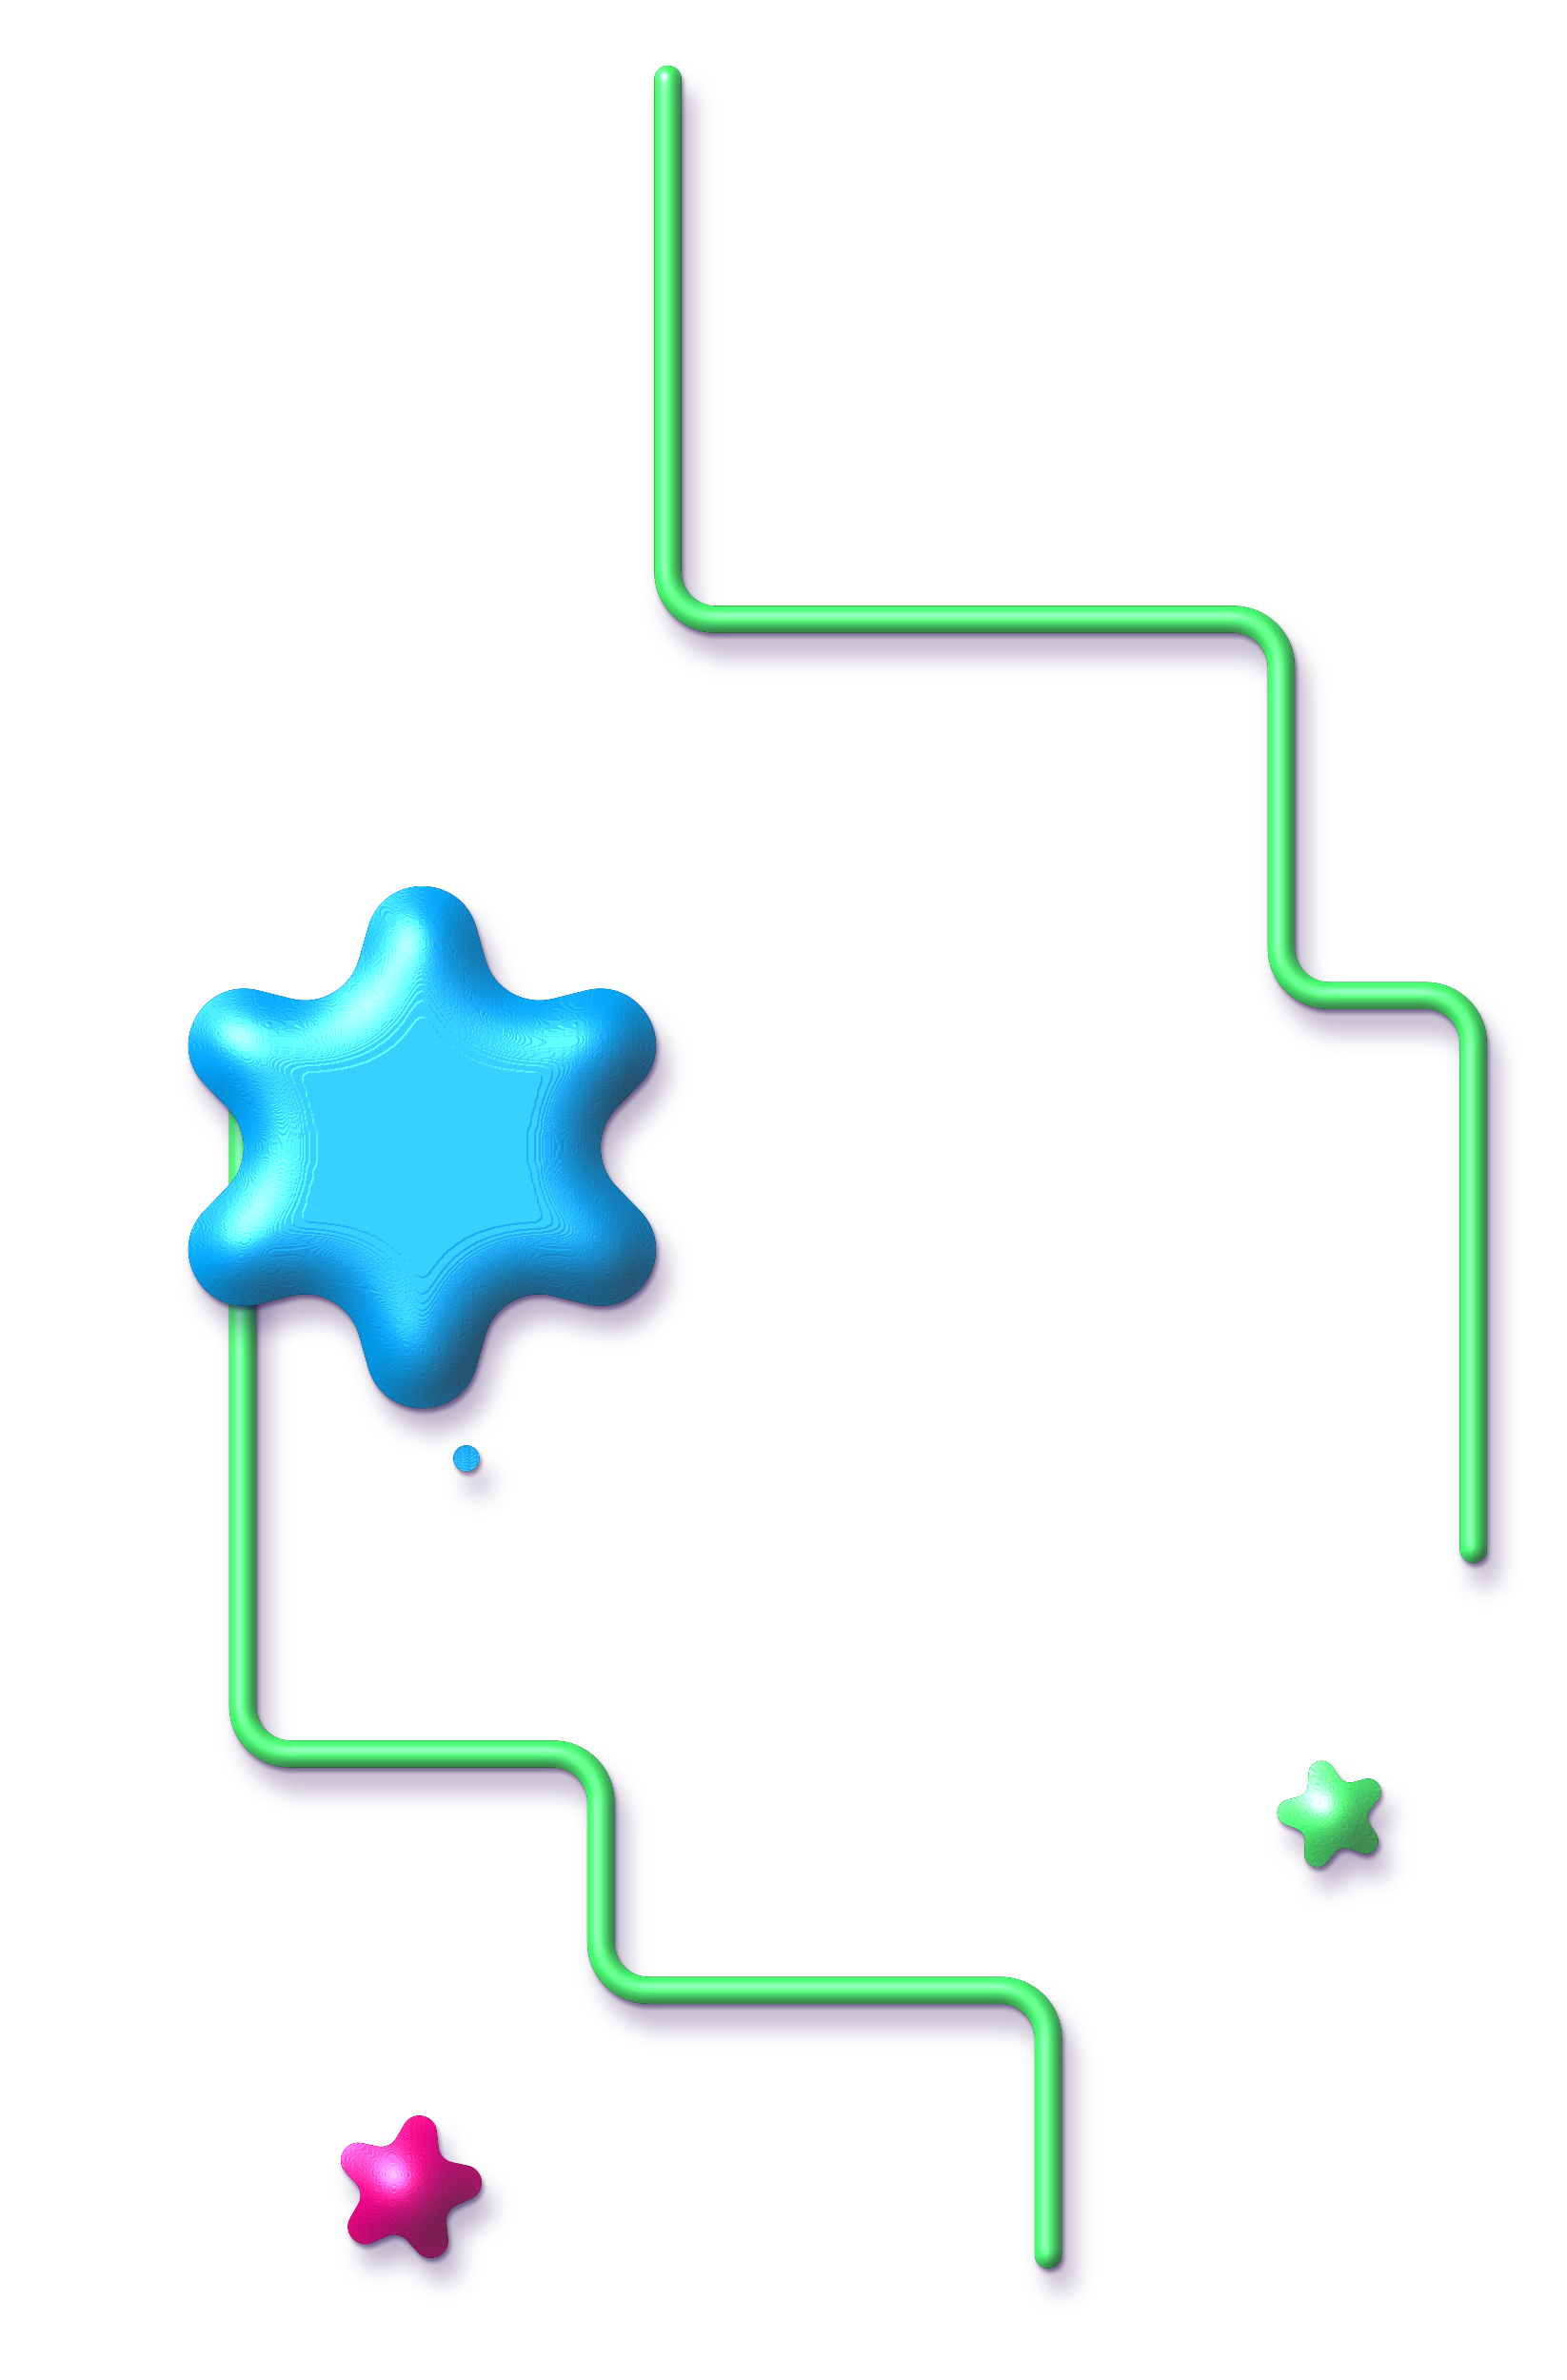
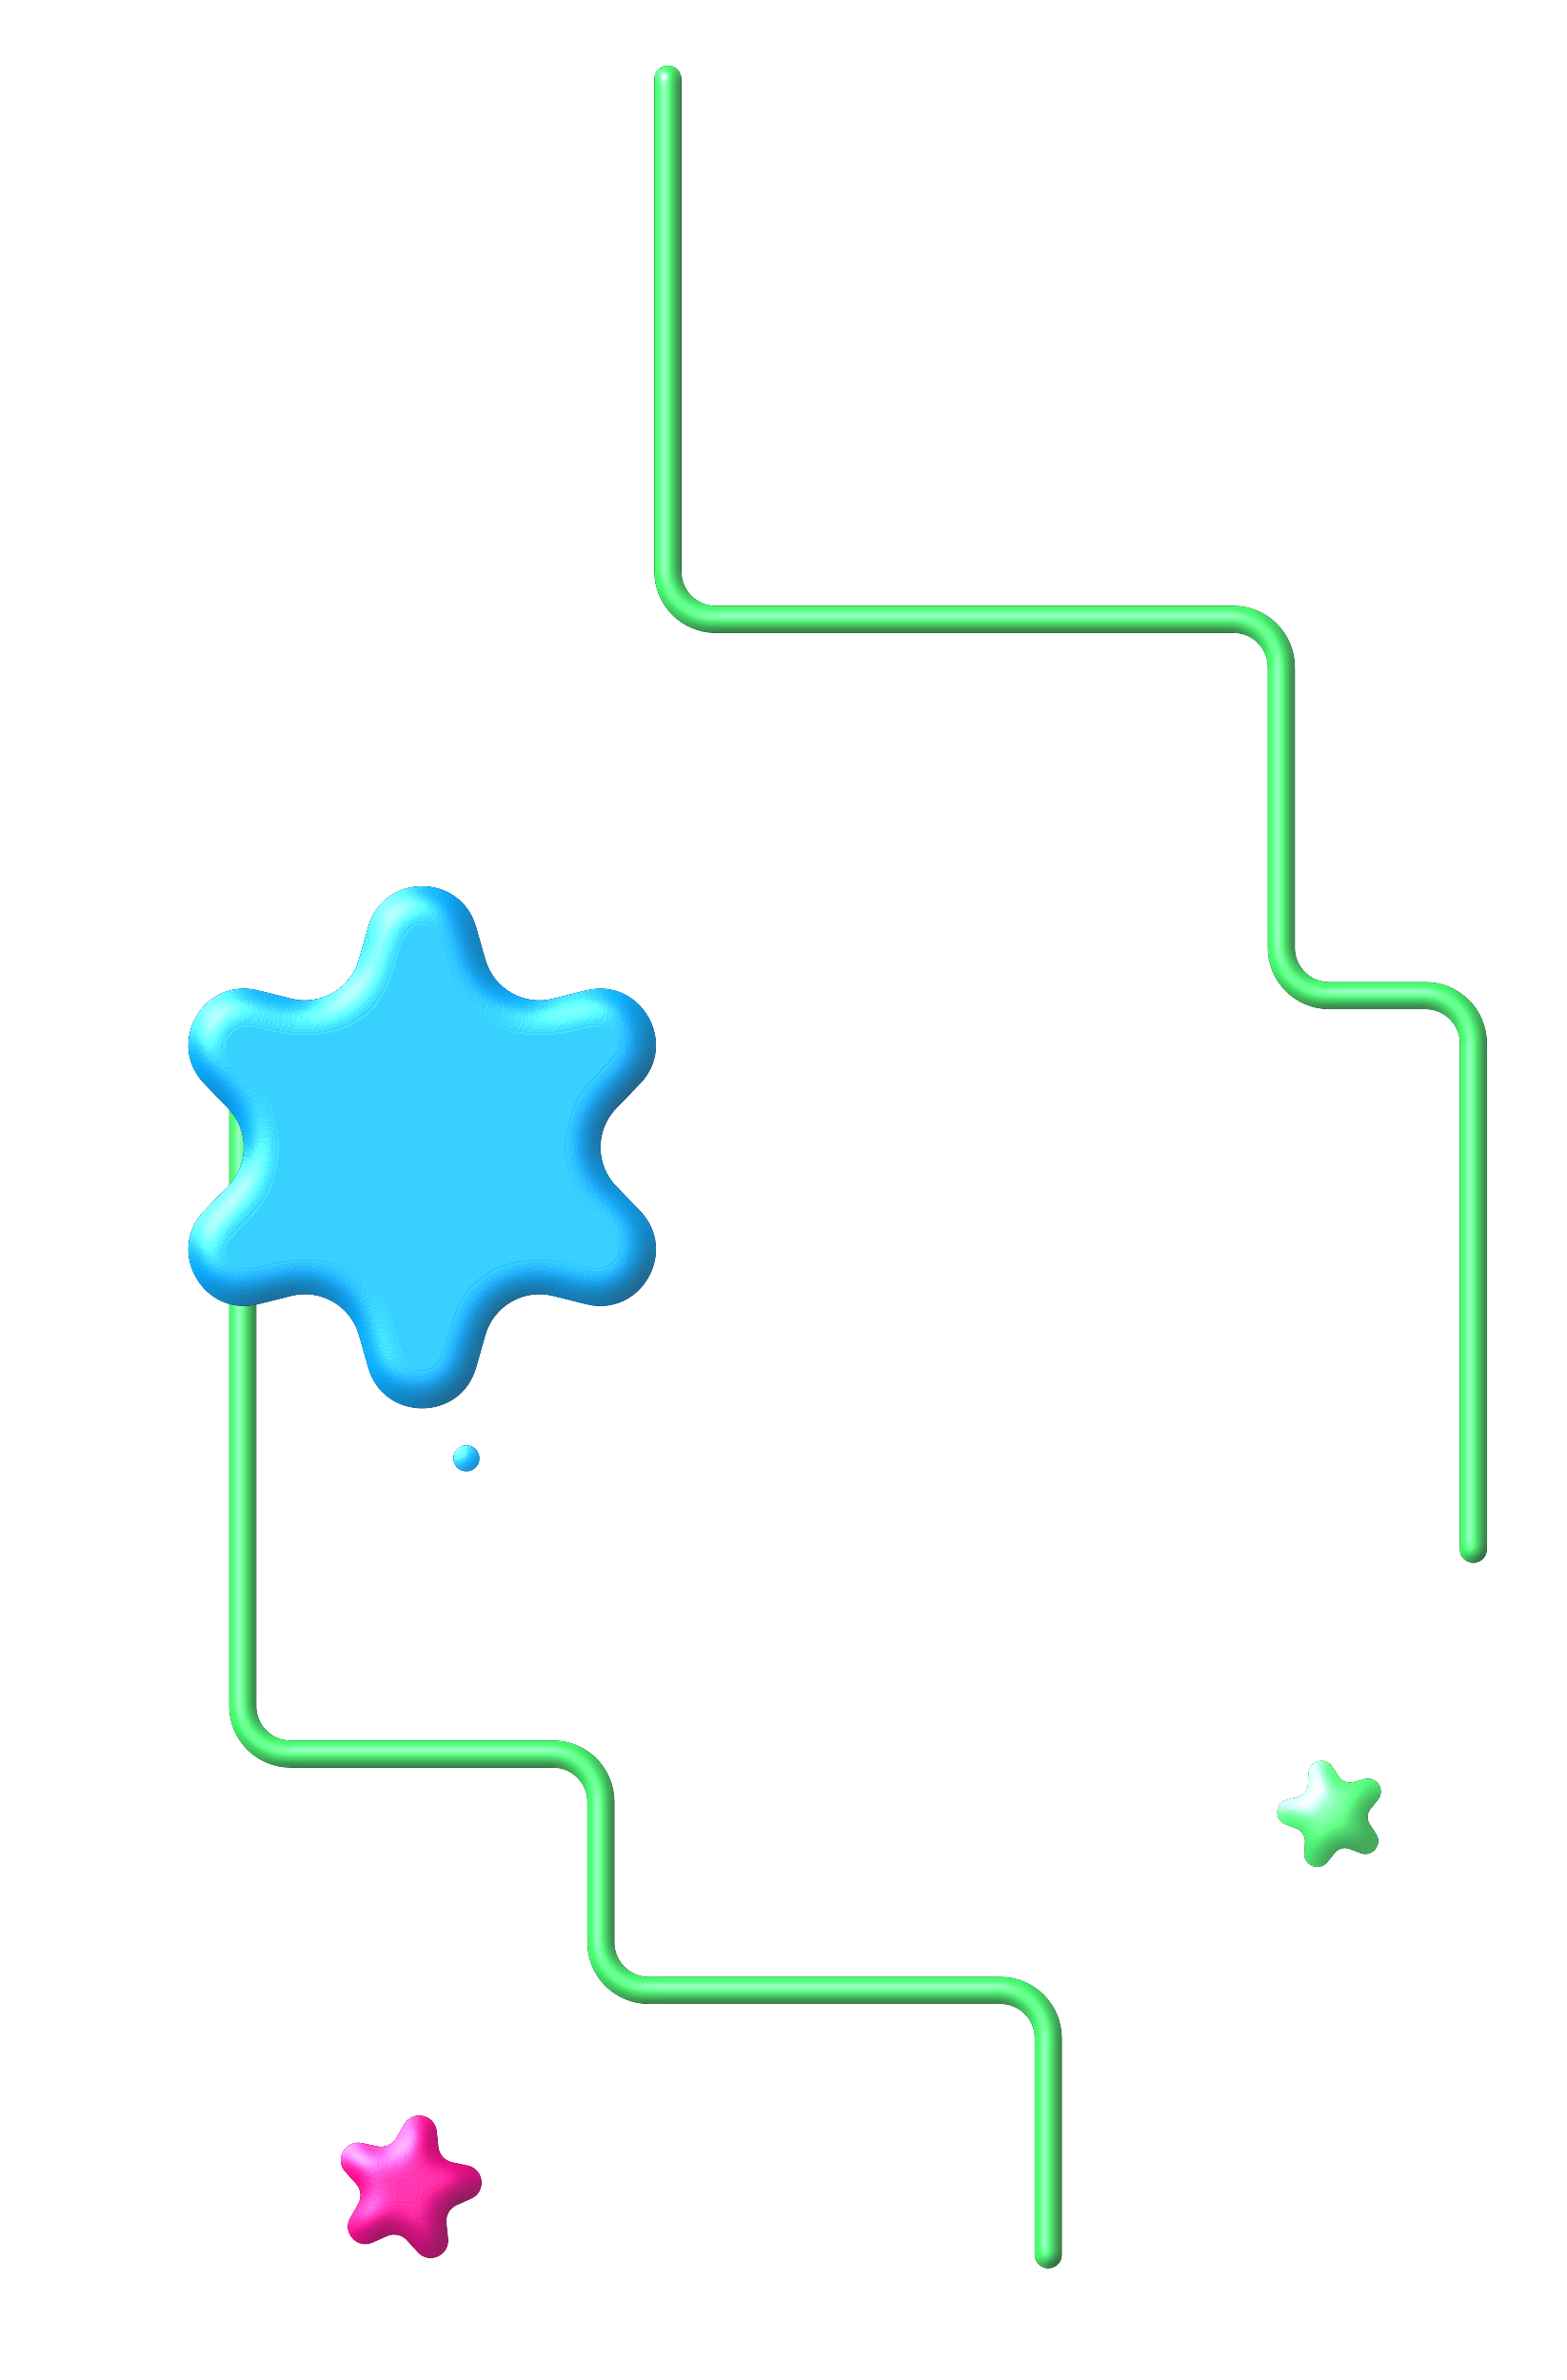
<svg xmlns="http://www.w3.org/2000/svg" width="1188" height="1805" viewBox="-60 -60 1188 1805" fill="none">
  <defs>
    <filter id="pipe" x="-40" y="-40" width="1150" height="1770" filterUnits="userSpaceOnUse" color-interpolation-filters="sRGB">
      <feGaussianBlur in="SourceAlpha" stdDeviation="4.5" result="soft" />
      <feDiffuseLighting in="soft" surfaceScale="6" diffuseConstant="1.25" lighting-color="#fff" result="key">
        <feDistantLight azimuth="225" elevation="50" />
      </feDiffuseLighting>
      <feComposite in="key" in2="SourceGraphic" operator="arithmetic" k1="1" result="lit" />
      <feDiffuseLighting in="soft" surfaceScale="6" diffuseConstant=".5" lighting-color="#e8fff0" result="bounce">
        <feDistantLight azimuth="40" elevation="18" />
      </feDiffuseLighting>
      <feComposite in="bounce" in2="SourceAlpha" operator="in" result="bounceIn" />
      <feComposite in="lit" in2="bounceIn" operator="arithmetic" k2="1" k3=".35" result="toned" />
      <feSpecularLighting in="soft" surfaceScale="6" specularConstant=".9" specularExponent="34" lighting-color="#fff" result="spec">
        <feDistantLight azimuth="225" elevation="52" />
      </feSpecularLighting>
      <feComposite in="spec" in2="SourceAlpha" operator="in" result="gloss" />
      <feComposite in="toned" in2="gloss" operator="arithmetic" k2="1" k3=".8" result="body" />
-       <feGaussianBlur in="SourceAlpha" stdDeviation="1.6" result="c1" />
-       <feOffset in="c1" dx="1.5" dy="3" result="c2" />
-       <feColorMatrix in="c2" values="0 0 0 0 .1 0 0 0 0 0 0 0 0 0 .25 0 0 0 .5 0" result="contact" />
-       <feGaussianBlur in="SourceAlpha" stdDeviation="9" result="f1" />
-       <feOffset in="f1" dx="9" dy="18" result="f2" />
-       <feColorMatrix in="f2" values="0 0 0 0 .12 0 0 0 0 0 0 0 0 0 .3 0 0 0 .3 0" result="far" />
      <feMerge>
-         <feMergeNode in="far" />
-         <feMergeNode in="contact" />
        <feMergeNode in="body" />
      </feMerge>
    </filter>
    <filter id="blob" x="-40" y="-40" width="1150" height="1770" filterUnits="userSpaceOnUse" color-interpolation-filters="sRGB">
-       <feGaussianBlur in="SourceAlpha" stdDeviation="24" result="soft" />
-       <feDiffuseLighting in="soft" surfaceScale="30" diffuseConstant="1.25" lighting-color="#fff" result="key">
+       <feGaussianBlur in="SourceAlpha" stdDeviation="11" result="soft" />
+       <feDiffuseLighting in="soft" surfaceScale="10" diffuseConstant="1.25" lighting-color="#fff" result="key">
        <feDistantLight azimuth="225" elevation="50" />
      </feDiffuseLighting>
      <feComposite in="key" in2="SourceGraphic" operator="arithmetic" k1="1" result="lit" />
-       <feDiffuseLighting in="soft" surfaceScale="30" diffuseConstant=".5" lighting-color="#ffe6f6" result="bounce">
+       <feDiffuseLighting in="soft" surfaceScale="10" diffuseConstant=".5" lighting-color="#ffe6f6" result="bounce">
        <feDistantLight azimuth="40" elevation="18" />
      </feDiffuseLighting>
      <feComposite in="bounce" in2="SourceAlpha" operator="in" result="bounceIn" />
      <feComposite in="lit" in2="bounceIn" operator="arithmetic" k2="1" k3=".35" result="toned" />
-       <feSpecularLighting in="soft" surfaceScale="30" specularConstant=".9" specularExponent="26" lighting-color="#fff" result="spec">
+       <feSpecularLighting in="soft" surfaceScale="10" specularConstant=".9" specularExponent="26" lighting-color="#fff" result="spec">
        <feDistantLight azimuth="225" elevation="52" />
      </feSpecularLighting>
      <feComposite in="spec" in2="SourceAlpha" operator="in" result="gloss" />
      <feComposite in="toned" in2="gloss" operator="arithmetic" k2="1" k3=".8" result="body" />
-       <feGaussianBlur in="SourceAlpha" stdDeviation="1.6" result="c1" />
-       <feOffset in="c1" dx="1.5" dy="3" result="c2" />
-       <feColorMatrix in="c2" values="0 0 0 0 .1 0 0 0 0 0 0 0 0 0 .25 0 0 0 .5 0" result="contact" />
-       <feGaussianBlur in="SourceAlpha" stdDeviation="9" result="f1" />
-       <feOffset in="f1" dx="9" dy="18" result="f2" />
-       <feColorMatrix in="f2" values="0 0 0 0 .12 0 0 0 0 0 0 0 0 0 .3 0 0 0 .3 0" result="far" />
      <feMerge>
-         <feMergeNode in="far" />
-         <feMergeNode in="contact" />
        <feMergeNode in="body" />
      </feMerge>
    </filter>
  </defs>
  <g filter="url(#pipe)">
    <g transform="scale(.1)">
      <path d="M1241 7555.48L1241 12339.7C1241 12540 1403.45 12702.5 1603.83 12702.5L3594.06 12702.5C3794.45 12702.5 3956.89 12864.9 3956.89 13065.3L3956.89 14132.1C3956.89 14332.5 4119.33 14494.9 4319.72 14494.9L6987.19 14494.9C7187.57 14494.9 7350.02 14657.3 7350.02 14857.7L7350.02 16500" stroke-width="206" stroke="#45F46E" stroke-linecap="round" />
      <path d="M4465 -0L4465 3734.22C4465 3934.61 4627.45 4097.05 4827.83 4097.05L8754.73 4097.05C8955.11 4097.05 9117.56 4259.5 9117.56 4459.88L9117.56 6587.78C9117.56 6788.16 9280 6950.6 9480.39 6950.6L10211.2 6950.6C10411.6 6950.6 10574 7113.05 10574 7313.43L10574 11149.7" stroke-width="206" stroke="#45F46E" stroke-linecap="round" />
    </g>
  </g>
  <g filter="url(#blob)">
    <g transform="scale(.1)">
      <path transform="translate(-1765 0)" d="M3910.32 15653.2C3784.6 15626.4 3698.16 15776.1 3784.18 15871.7L3864.68 15961C3903.14 16003.8 3909.74 16066.4 3881.01 16116.1L3820.88 16220.3C3756.64 16331.5 3872.37 16460 3989.78 16407.8L4099.65 16358.9C4152.16 16335.5 4213.75 16348.6 4252.22 16391.3L4332.72 16480.7C4418.73 16576.2 4576.7 16505.9 4563.24 16378.1L4550.65 16258.5C4544.63 16201.4 4576.11 16146.9 4628.61 16123.5L4738.49 16074.6C4855.89 16022.4 4837.79 15850.4 4712.06 15823.7L4594.41 15798.7C4538.18 15786.7 4496.04 15739.9 4490.03 15682.8L4477.43 15563.2C4463.98 15435.4 4294.82 15399.4 4230.58 15510.7L4170.45 15614.8C4141.72 15664.6 4084.2 15690.1 4027.98 15678.2L3910.32 15653.2Z" fill="#E50081" />
      <path d="M949.684 8582.2C651.795 8889.9 943.615 9395.35 1359.03 9291.22L1608.77 9228.62C1831.61 9172.76 2058.58 9303.8 2121.63 9524.72L2192.28 9772.29C2309.81 10184.1 2893.45 10184.1 3010.98 9772.29L3081.64 9524.72C3144.69 9303.8 3371.65 9172.76 3594.5 9228.62L3844.23 9291.22C4259.65 9395.35 4551.47 8889.9 4253.58 8582.2L4074.5 8397.22C3914.71 8232.16 3914.71 7970.09 4074.5 7805.03L4253.58 7620.05C4551.47 7312.35 4259.65 6806.9 3844.23 6911.03L3594.5 6973.63C3371.65 7029.49 3144.69 6898.45 3081.64 6677.54L3010.98 6429.96C2893.45 6018.13 2309.81 6018.13 2192.28 6429.96L2121.63 6677.53C2058.58 6898.45 1831.61 7029.49 1608.77 6973.63L1359.04 6911.03C943.616 6806.9 651.795 7312.35 949.684 7620.05L1128.76 7805.03C1288.56 7970.09 1288.56 8232.16 1128.76 8397.22L949.684 8582.2Z" fill="#00A1F5" />
      <circle cx="2937.01" cy="10460" r="99.011" fill="#00A1F5" />
      <path transform="translate(330 0)" d="M8994 12847.6C8999.06 12752.3 9123.35 12719 9175.37 12799L9224.06 12873.8C9247.33 12909.6 9291.06 12926.3 9332.37 12915.2L9418.81 12892.1C9511.18 12867.3 9581.19 12975 9520.97 13049.2L9464.62 13118.6C9437.69 13151.8 9435.21 13198.4 9458.48 13234.2L9507.17 13309.1C9559.19 13389.1 9478.17 13488.9 9388.93 13454.8L9305.41 13422.8C9265.5 13407.5 9220.24 13419.7 9193.31 13452.8L9136.96 13522.3C9076.74 13596.5 8956.66 13550.5 8961.72 13455.2L8966.46 13366.1C8968.72 13323.4 8943.23 13284.2 8903.32 13269L8819.8 13237C8730.56 13202.9 8737.37 13074.7 8829.74 13049.9L8916.19 13026.8C8957.5 13015.7 8987 12979.3 8989.26 12936.7L8994 12847.6Z" fill="#45F46E" />
    </g>
  </g>
</svg>
